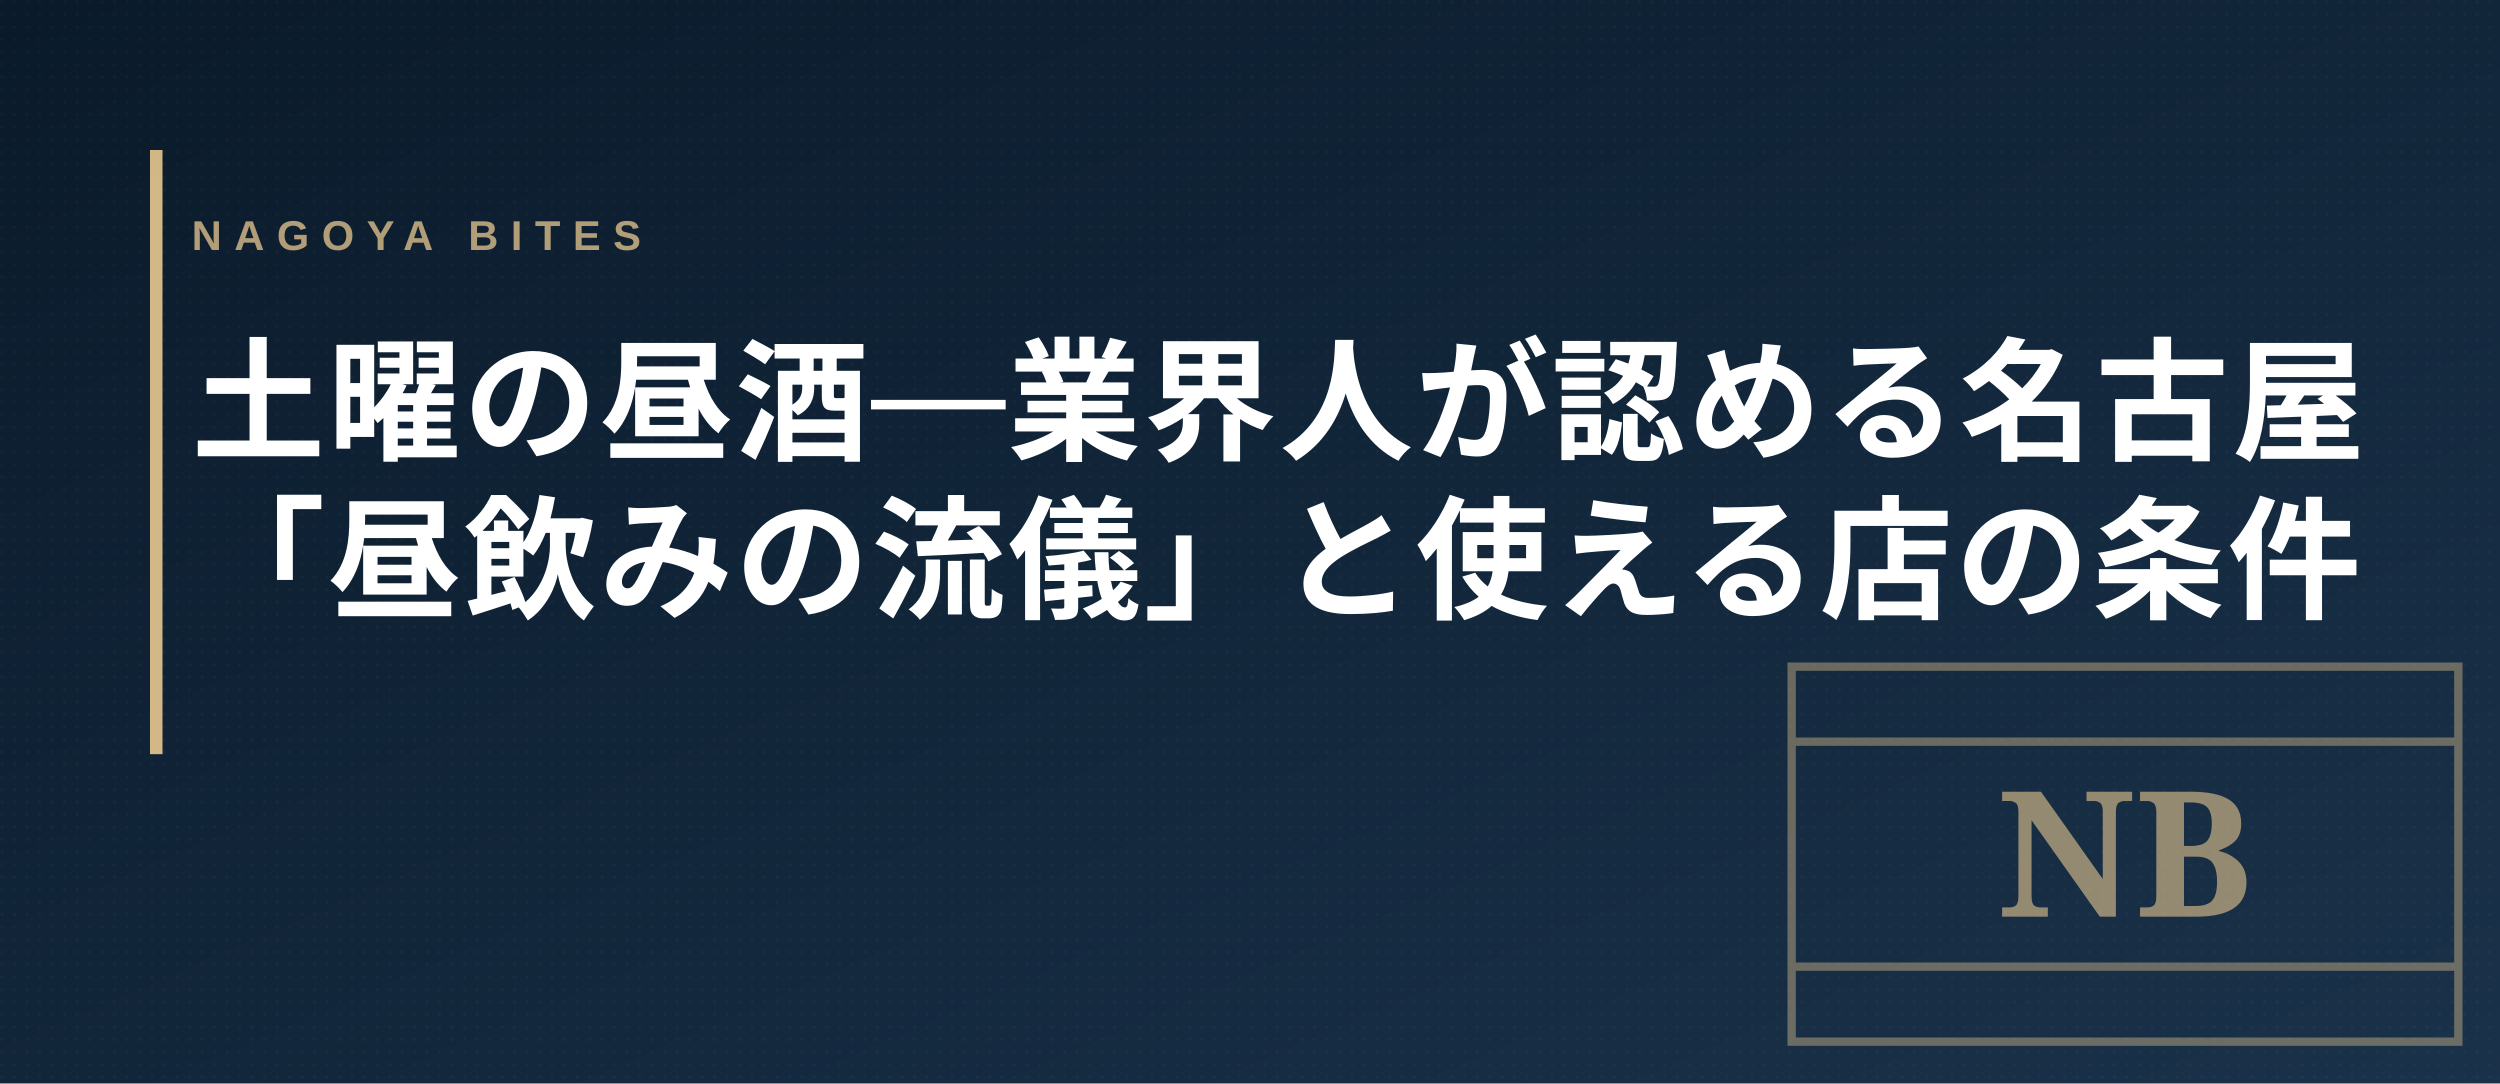
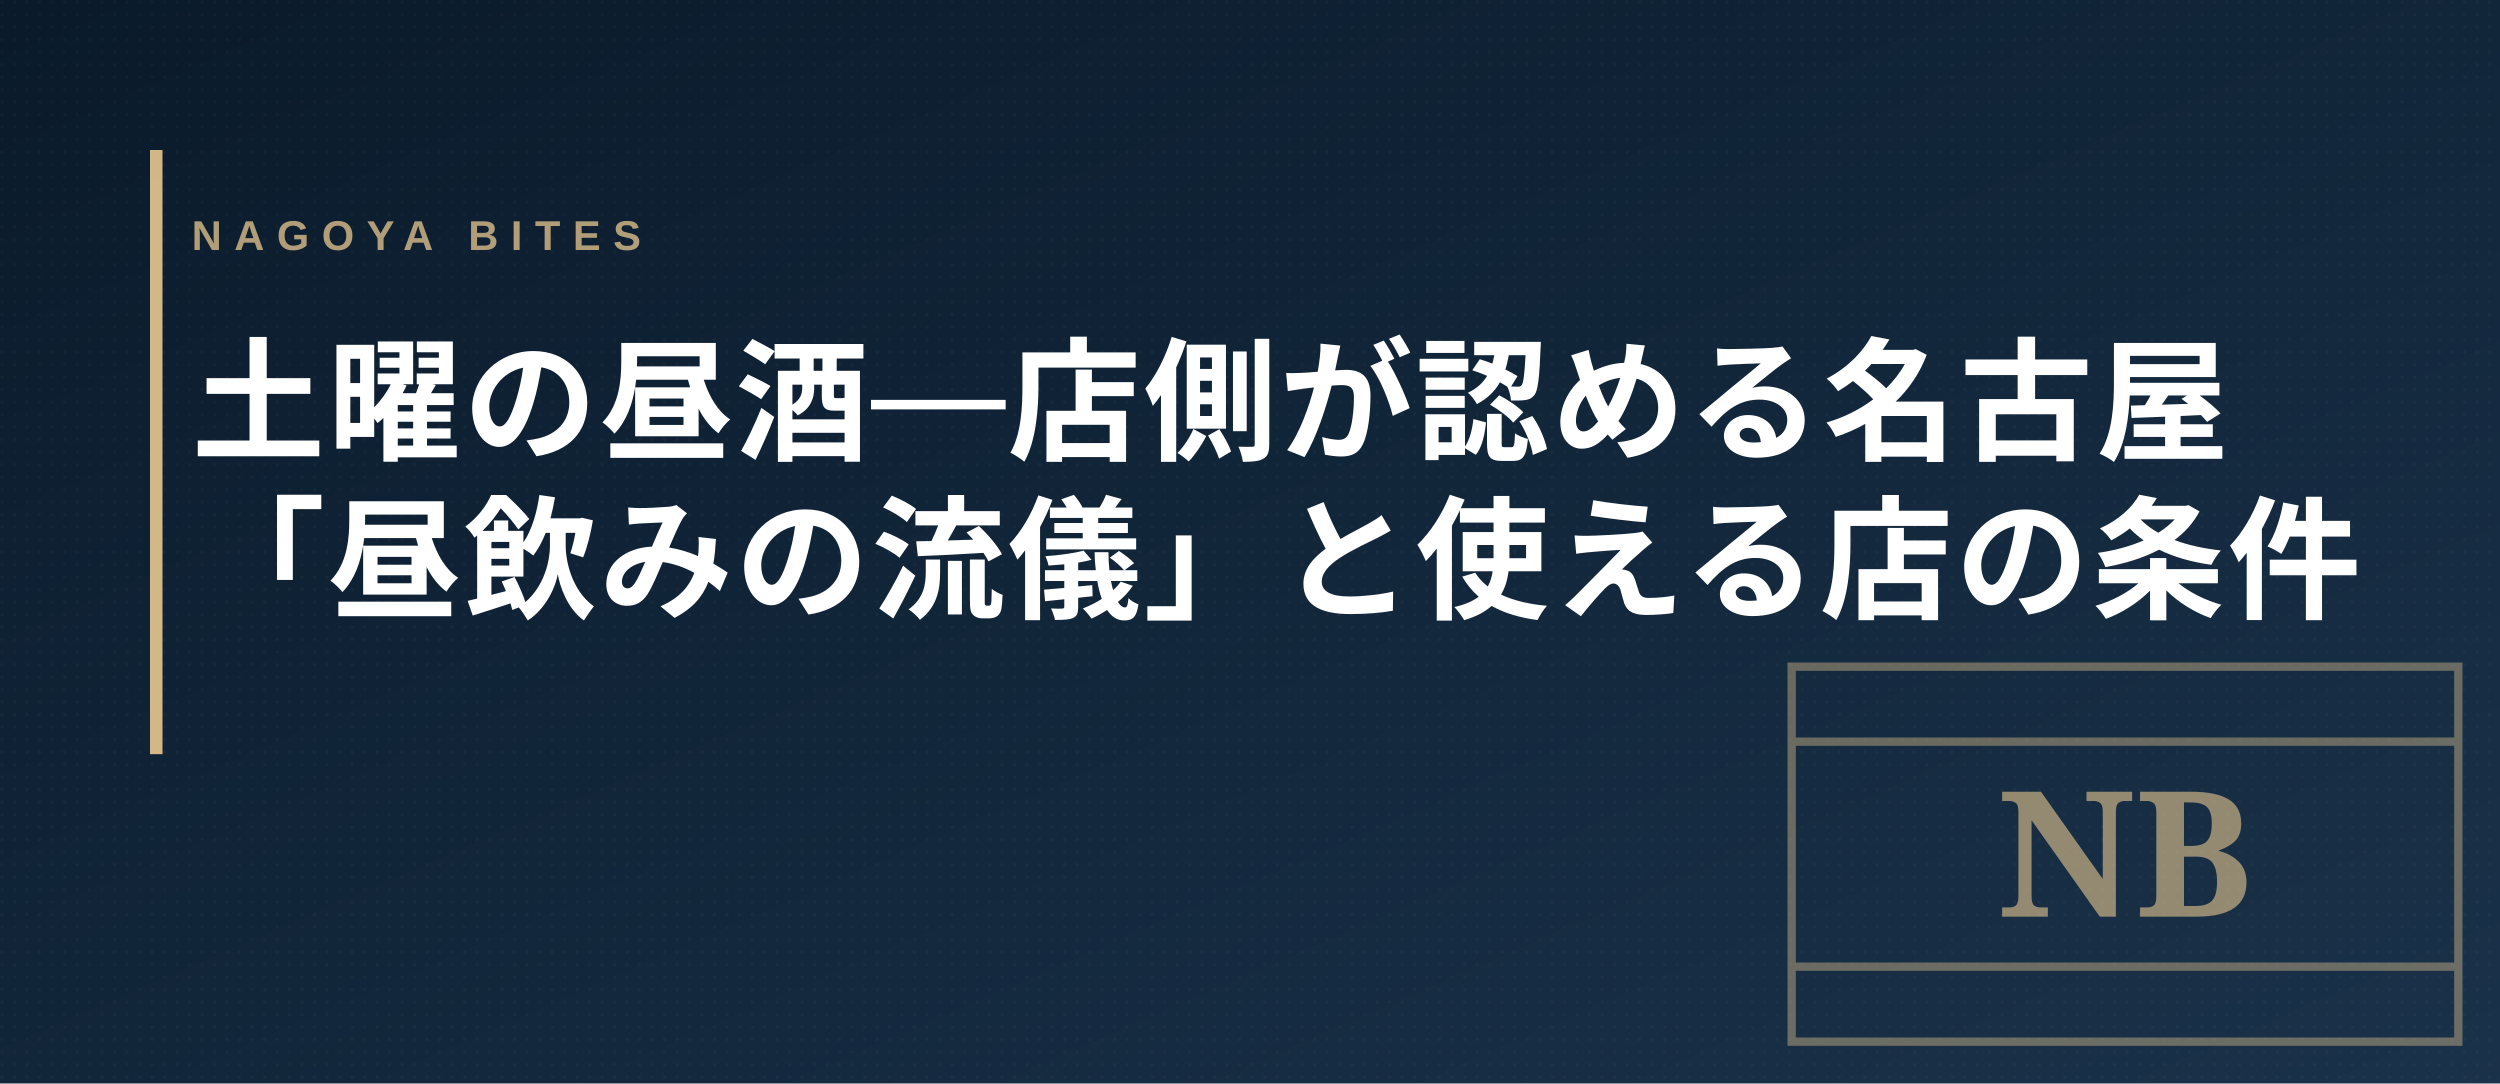
- <svg xmlns="http://www.w3.org/2000/svg" viewBox="0 0 600 260" width="600" height="260" role="img" aria-label="土曜の昼酒 — 業界人が認める名古屋「昼飲みの流儀」と使える店の条件">
+ <svg xmlns="http://www.w3.org/2000/svg" viewBox="0 0 600 260" width="600" height="260" role="img" aria-label="土曜の昼酒 — 店側が認める名古屋「昼飲みの流儀」と使える店の条件">
  <defs>
    <linearGradient id="bg" x1="0" y1="0" x2="1" y2="1">
      <stop offset="0%" stop-color="#0a1a2a" />
      <stop offset="100%" stop-color="#2a4a6a" />
    </linearGradient>
    <pattern id="grain" width="3" height="3" patternUnits="userSpaceOnUse">
      <rect width="3" height="3" fill="#0a1a2a" />
      <circle cx="0.5" cy="0.5" r="0.4" fill="#e8c890" opacity="0.06" />
    </pattern>
  </defs>
  <rect width="600" height="260" fill="url(#bg)" />
  <rect width="600" height="260" fill="url(#grain)" opacity=".5" />
  <g opacity=".4" fill="none" stroke="#e8c890" stroke-width="2">
    <rect x="430" y="160" width="160" height="90" />
    <line x1="430" y1="178" x2="590" y2="178" />
    <line x1="430" y1="232" x2="590" y2="232" />
  </g>
  <text x="510" y="220" text-anchor="middle" fill="#e8c890" opacity=".6" font-family="'Hiragino Mincho ProN', 'Yu Mincho', serif" font-size="42" font-weight="700">NB</text>
  <rect x="36" y="36" width="3" height="145" fill="#e8c890" opacity=".9" />
-   <text x="46" y="108" fill="#fff" font-family="'Hiragino Mincho ProN','Yu Mincho','Noto Serif JP',serif" font-size="32" font-weight="700" letter-spacing="0.02em">土曜の昼酒—業界人が認める名古屋</text>
+   <text x="46" y="108" fill="#fff" font-family="'Hiragino Mincho ProN','Yu Mincho','Noto Serif JP',serif" font-size="32" font-weight="700" letter-spacing="0.02em">土曜の昼酒—店側が認める名古屋</text>
  <text x="46" y="146" fill="#fff" font-family="'Hiragino Mincho ProN','Yu Mincho','Noto Serif JP',serif" font-size="32" font-weight="700" letter-spacing="0.02em">「昼飲みの流儀」と使える店の条件</text>
  <text x="46" y="60" fill="#e8c890" opacity=".75" font-family="'Helvetica Neue', Arial, sans-serif" font-size="10" font-weight="700" letter-spacing="0.3em">NAGOYA BITES</text>
</svg>
